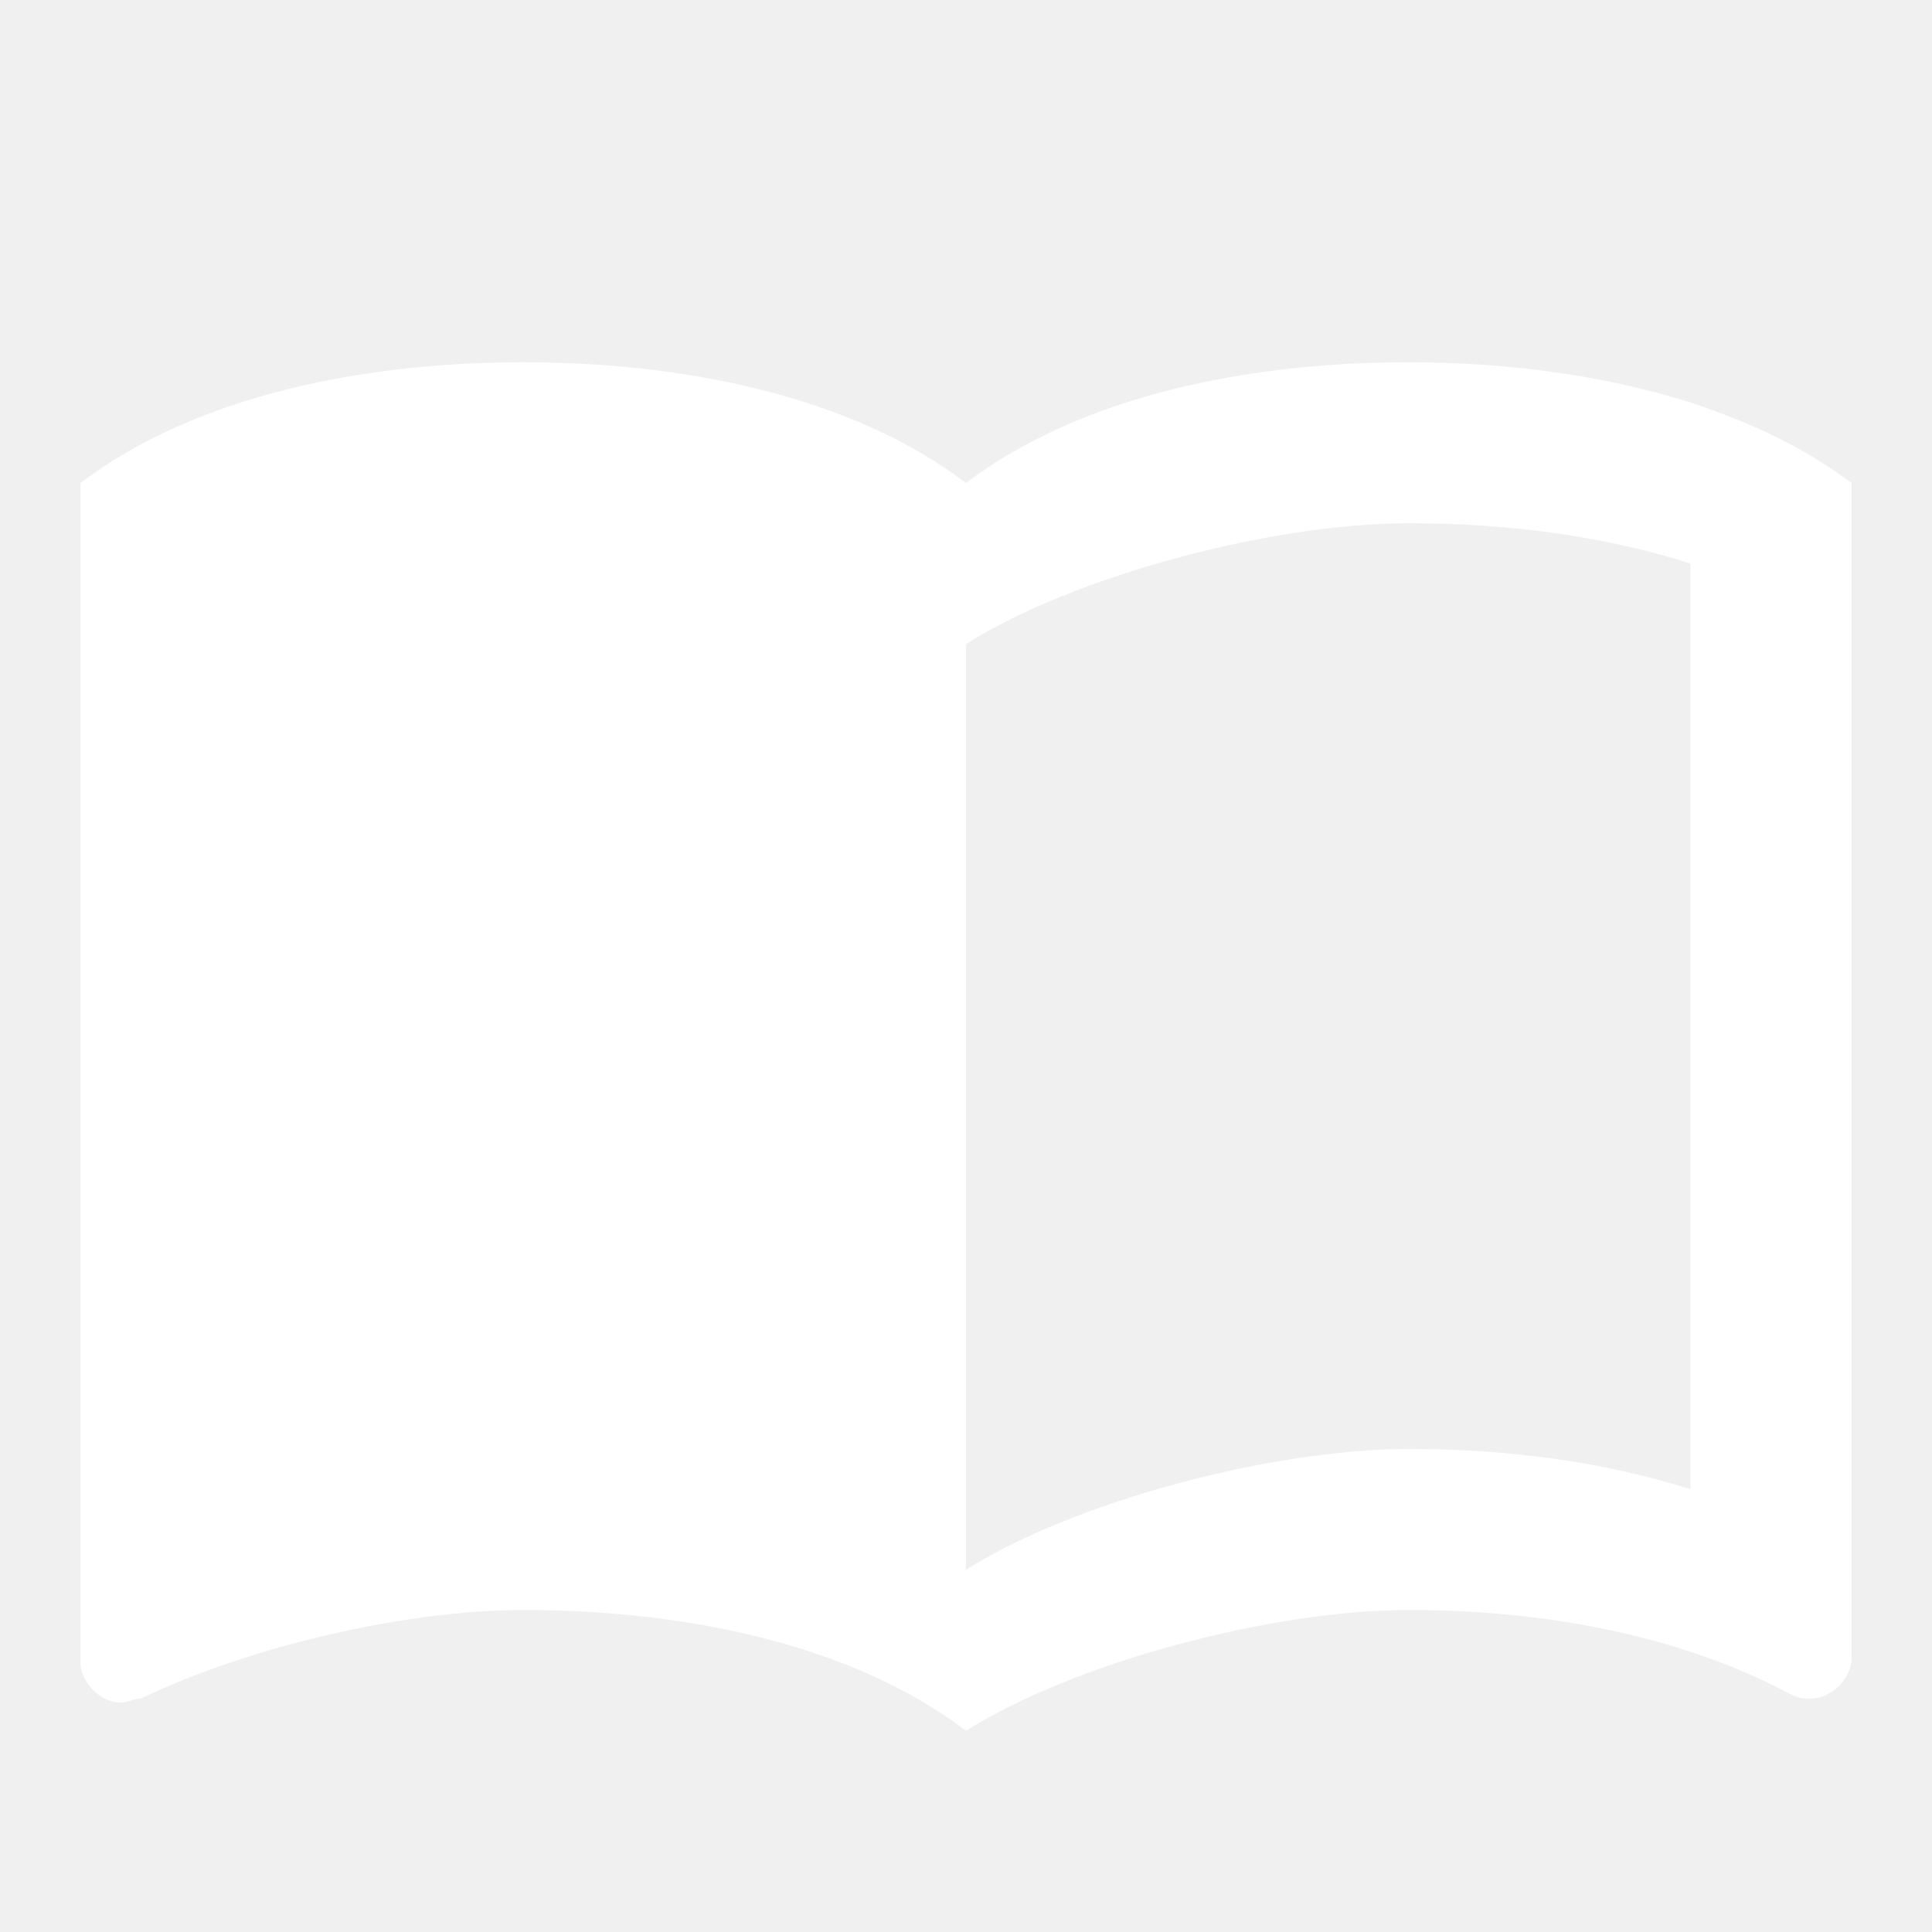
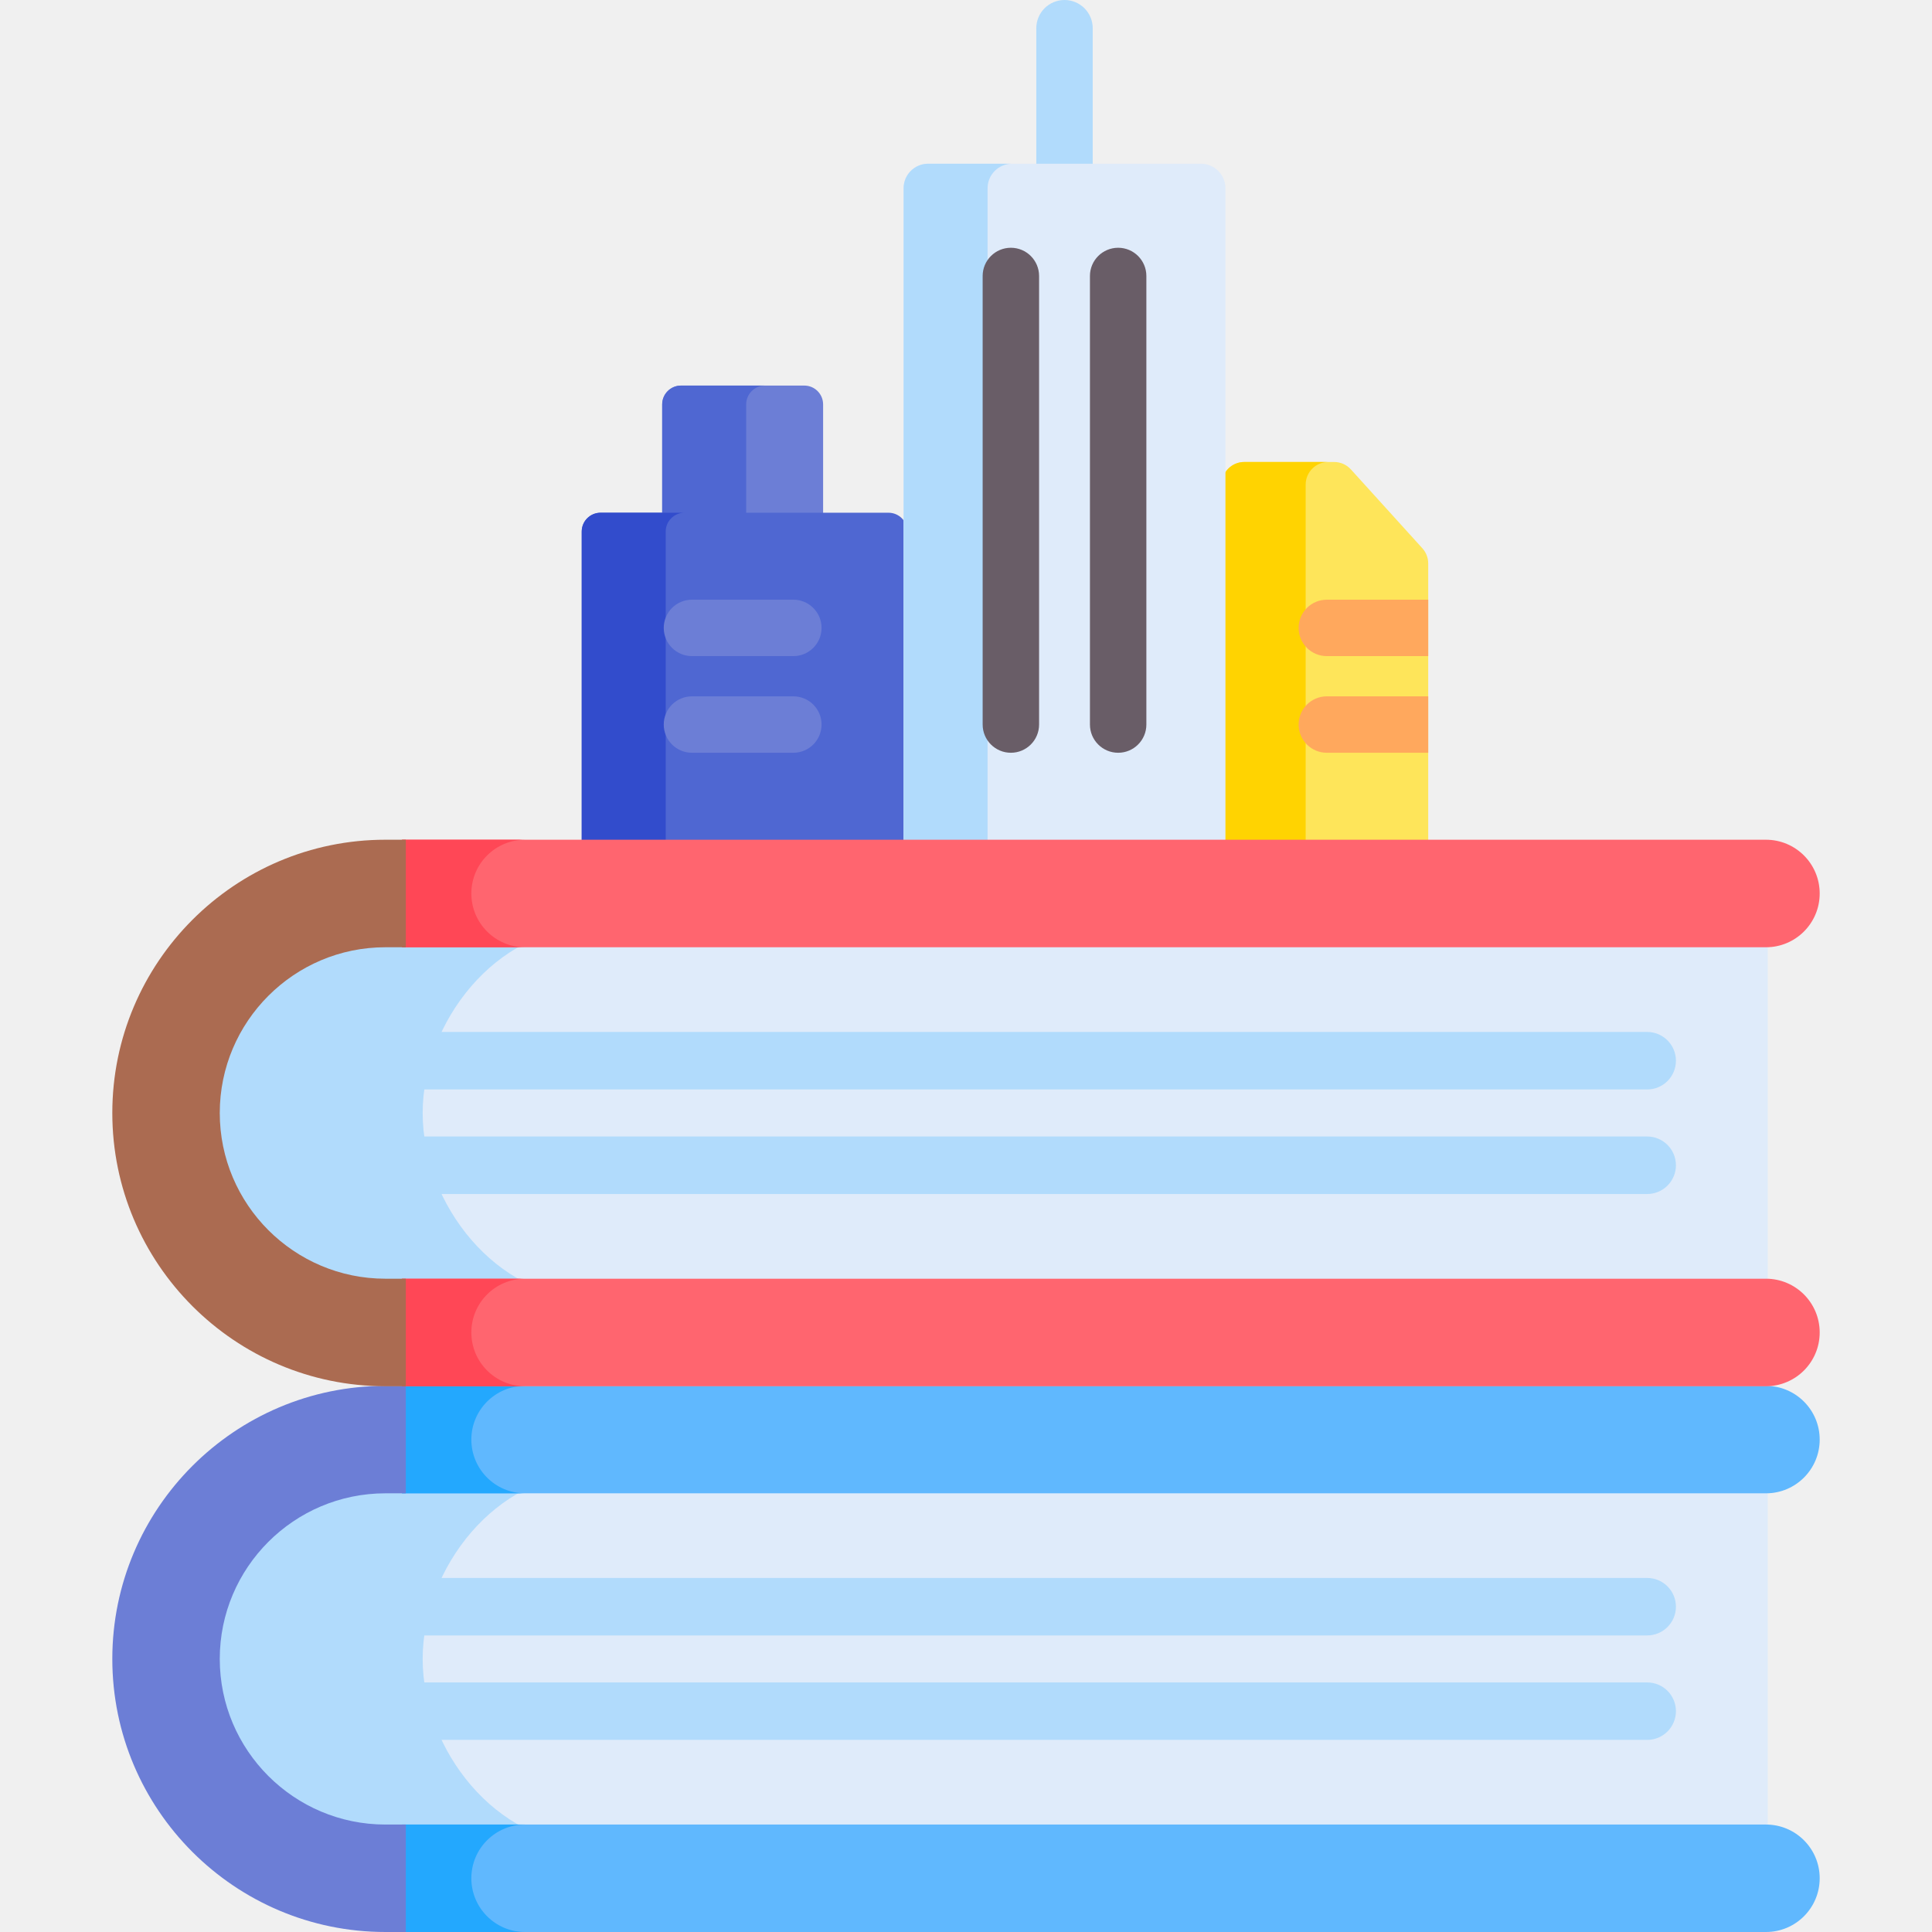
- <svg xmlns="http://www.w3.org/2000/svg" class="icon" width="64px" height="64.00px" viewBox="0 0 1024 1024" version="1.1">
-   <path fill="#ffffff" d="M896 213.333c-47.36-14.933-99.413-21.333-149.333-21.333-83.2 0-172.8 17.067-234.667 64-61.867-46.933-151.467-64-234.667-64-83.2 0-172.8 17.067-234.667 64v625.067c0 10.667 10.667 21.333 21.333 21.333 4.267 0 6.4-2.133 10.667-2.133C132.267 872.533 215.467 853.333 277.333 853.333c83.2 0 172.8 17.067 234.667 64 57.6-36.267 162.133-64 234.667-64 70.4 0 142.933 12.8 202.667 44.8 4.267 2.133 6.4 2.133 10.667 2.133 10.667 0 21.333-10.667 21.333-21.333V256c-25.6-19.2-53.333-32-85.333-42.667m0 576c-46.933-14.933-98.133-21.333-149.333-21.333-72.533 0-177.067 27.733-234.667 64V341.333c57.6-36.267 162.133-64 234.667-64 51.2 0 102.4 6.4 149.333 21.333v490.667z" />
+ <svg xmlns="http://www.w3.org/2000/svg" id="Capa_1" enable-background="new 0 0 511.863 511.863" height="512" viewBox="0 0 511.863 511.863" width="512">
+   <path d="m213.081 102.153h-32.648c-2.758 0-4.995 2.236-4.995 4.995v30.687h42.637v-30.687c.001-2.759-2.235-4.995-4.994-4.995z" fill="#6c7ed6" />
+   <path d="m202.686 102.153h-22.253c-2.758 0-4.994 2.236-4.994 4.994v30.687h22.253v-30.687c0-2.758 2.236-4.994 4.994-4.994z" fill="#4f67d2" />
+   <path d="m235.396 135.841h-76.281c-2.758 0-4.995 2.236-4.995 4.995v84.686h86.27v-84.686c.001-2.758-2.235-4.995-4.994-4.995z" fill="#4f67d2" />
+   <path d="m181.368 135.841h-22.252c-2.758 0-4.995 2.236-4.995 4.994v84.686h22.252v-84.686c0-2.757 2.236-4.994 4.995-4.994z" fill="#324ccc" />
+   <path d="m376.838 145.258-18.935-20.892c-1.137-1.255-2.751-1.97-4.445-1.97h-23.788c-3.313 0-5.999 2.686-5.999 5.999v97.127h54.721v-76.236c0-1.489-.553-2.925-1.554-4.028z" fill="#fee55a" />
+   <path d="m351.923 122.396h-22.253c-3.313 0-5.999 2.686-5.999 5.999v97.127h22.253v-97.127c0-3.313 2.686-5.999 5.999-5.999z" fill="#ffd301" />
+   <path d="m282.031 54.911c-4.128 0-7.475-3.347-7.475-7.475v-39.961c0-4.128 3.347-7.475 7.475-7.475s7.475 3.347 7.475 7.475v39.962c0 4.128-3.347 7.474-7.475 7.474z" fill="#b1dbfc" />
+   <path d="m318.158 43.373h-72.254c-3.595 0-6.51 2.915-6.51 6.51v175.639h85.274v-175.639c0-3.596-2.914-6.51-6.51-6.51z" fill="#dfebfa" />
+   <path d="m268.157 43.373h-22.253c-3.595 0-6.51 2.914-6.51 6.51v175.64h22.252v-175.64c.001-3.596 2.915-6.51 6.511-6.51z" fill="#b1dbfc" />
+   <path d="m267.819 199.436c-4.128 0-7.475-3.347-7.475-7.475v-118.844c0-4.128 3.347-7.475 7.475-7.475s7.475 3.347 7.475 7.475v118.845c-.001 4.128-3.347 7.474-7.475 7.474z" fill="#695d67" />
+   <path d="m296.243 199.436c-4.128 0-7.475-3.347-7.475-7.475v-118.844c0-4.128 3.347-7.475 7.475-7.475s7.475 3.347 7.475 7.475v118.845c0 4.128-3.346 7.474-7.475 7.474z" fill="#695d67" />
+   <path d="m210.189 173.831h-26.862c-4.128 0-7.475-3.347-7.475-7.475s3.347-7.475 7.475-7.475h26.862c4.128 0 7.475 3.347 7.475 7.475s-3.347 7.475-7.475 7.475z" fill="#6c7ed6" />
+   <path d="m210.189 199.436h-26.862c-4.128 0-7.475-3.347-7.475-7.475s3.347-7.475 7.475-7.475h26.862c4.128 0 7.475 3.347 7.475 7.475-.001 4.129-3.347 7.475-7.475 7.475z" fill="#6c7ed6" />
+   <path d="m378.392 158.882h-26.862c-4.128 0-7.475 3.347-7.475 7.475s3.347 7.475 7.475 7.475h26.862z" fill="#ffa85d" />
+   <path d="m378.392 184.487h-26.862c-4.128 0-7.475 3.347-7.475 7.475s3.347 7.475 7.475 7.475h26.862z" fill="#ffa85d" />
+   <path d="m467.874 390.565h-370.847c-24.194 0-43.878 24.758-43.878 48.952s19.684 48.952 43.878 48.952h370.846c.163 0 .321.019.483.025v-97.954c-.161.006-.319.025-.482.025z" fill="#dfebfa" />
+   <g fill="#b1dbfc">
+     <path d="m111.982 439.517c0-24.194 19.684-48.952 43.877-48.952h-58.832c-24.194 0-43.877 24.758-43.877 48.952s19.684 48.952 43.877 48.952h58.833c-24.194 0-43.878-24.758-43.878-48.952z" />
+     <path d="m436.408 433.289h-328.888c-4.204 0-7.612-3.408-7.612-7.612s3.408-7.612 7.612-7.612h328.887c4.204 0 7.612 3.408 7.612 7.612s-3.408 7.612-7.611 7.612z" />
+     <path d="m436.408 460.967h-328.888c-4.204 0-7.612-3.408-7.612-7.612s3.408-7.612 7.612-7.612h328.887c4.204 0 7.612 3.408 7.612 7.612s-3.408 7.612-7.611 7.612z" />
+   </g>
+   <path d="m106.506 395.639h361.368c7.861 0 14.234-6.373 14.234-14.235 0-7.861-6.373-14.234-14.234-14.234h-361.368z" fill="#60b8fe" />
+   <path d="m467.874 483.394h-361.368v28.469h361.368c7.861 0 14.234-6.373 14.234-14.235 0-7.861-6.373-14.234-14.234-14.234z" fill="#60b8fe" />
+   <path d="m124.878 381.405c0-7.861 6.373-14.234 14.235-14.234h-32.607v28.469h32.607c-7.862-.001-14.235-6.374-14.235-14.235z" fill="#23a8fe" />
+   <path d="m139.113 483.394h-32.607v28.469h32.607c-7.861 0-14.235-6.373-14.235-14.235 0-7.861 6.373-14.234 14.235-14.234z" fill="#23a8fe" />
+   <path d="m107.521 483.394h-5.419c-24.194 0-43.878-19.684-43.878-43.878s19.684-43.878 43.878-43.878h5.419v-28.468h-5.419c-39.892 0-72.346 32.455-72.346 72.346s32.455 72.346 72.346 72.346h5.419z" fill="#6c7ed6" />
+   <path d="m467.874 245.888h-370.847c-24.194 0-43.878 24.775-43.878 48.985s19.684 48.986 43.878 48.986h370.846c.163 0 .321.019.483.025v-98.02c-.161.005-.319.024-.482.024z" fill="#dfebfa" />
+   <path d="m111.982 294.873c0-24.211 19.684-48.985 43.877-48.985h-58.832c-24.194 0-43.877 24.775-43.877 48.985 0 24.211 19.684 48.986 43.877 48.986h58.833c-24.194 0-43.878-24.775-43.878-48.986z" fill="#b1dbfc" />
+   <path d="m436.408 288.642h-328.888c-4.204 0-7.612-3.41-7.612-7.617s3.408-7.617 7.612-7.617h328.887c4.204 0 7.612 3.41 7.612 7.617s-3.408 7.617-7.611 7.617z" fill="#b1dbfc" />
+   <path d="m436.408 316.339h-328.888c-4.204 0-7.612-3.41-7.612-7.617s3.408-7.617 7.612-7.617h328.887c4.204 0 7.612 3.41 7.612 7.617s-3.408 7.617-7.611 7.617z" fill="#b1dbfc" />
+   <path d="m106.506 250.966h361.368c7.861 0 14.234-6.377 14.234-14.244s-6.373-14.244-14.234-14.244h-361.368z" fill="#ff656f" />
+   <path d="m467.874 338.781h-361.368v28.488h361.368c7.861 0 14.234-6.377 14.234-14.244 0-7.866-6.373-14.244-14.234-14.244z" fill="#ff656f" />
+   <path d="m124.878 236.722c0-7.867 6.373-14.244 14.235-14.244h-32.607v28.488h32.607c-7.862 0-14.235-6.377-14.235-14.244z" fill="#ff4756" />
+   <path d="m139.113 338.781h-32.607v28.488h32.607c-7.861 0-14.235-6.377-14.235-14.244 0-7.866 6.373-14.244 14.235-14.244z" fill="#ff4756" />
+   <path d="m107.521 338.781h-5.419c-24.194 0-43.878-19.697-43.878-43.908s19.684-43.908 43.878-43.908h5.419v-28.488h-5.419c-39.892 0-72.346 32.477-72.346 72.396s32.455 72.396 72.346 72.396h5.419z" fill="#ab6b51" />
</svg>
